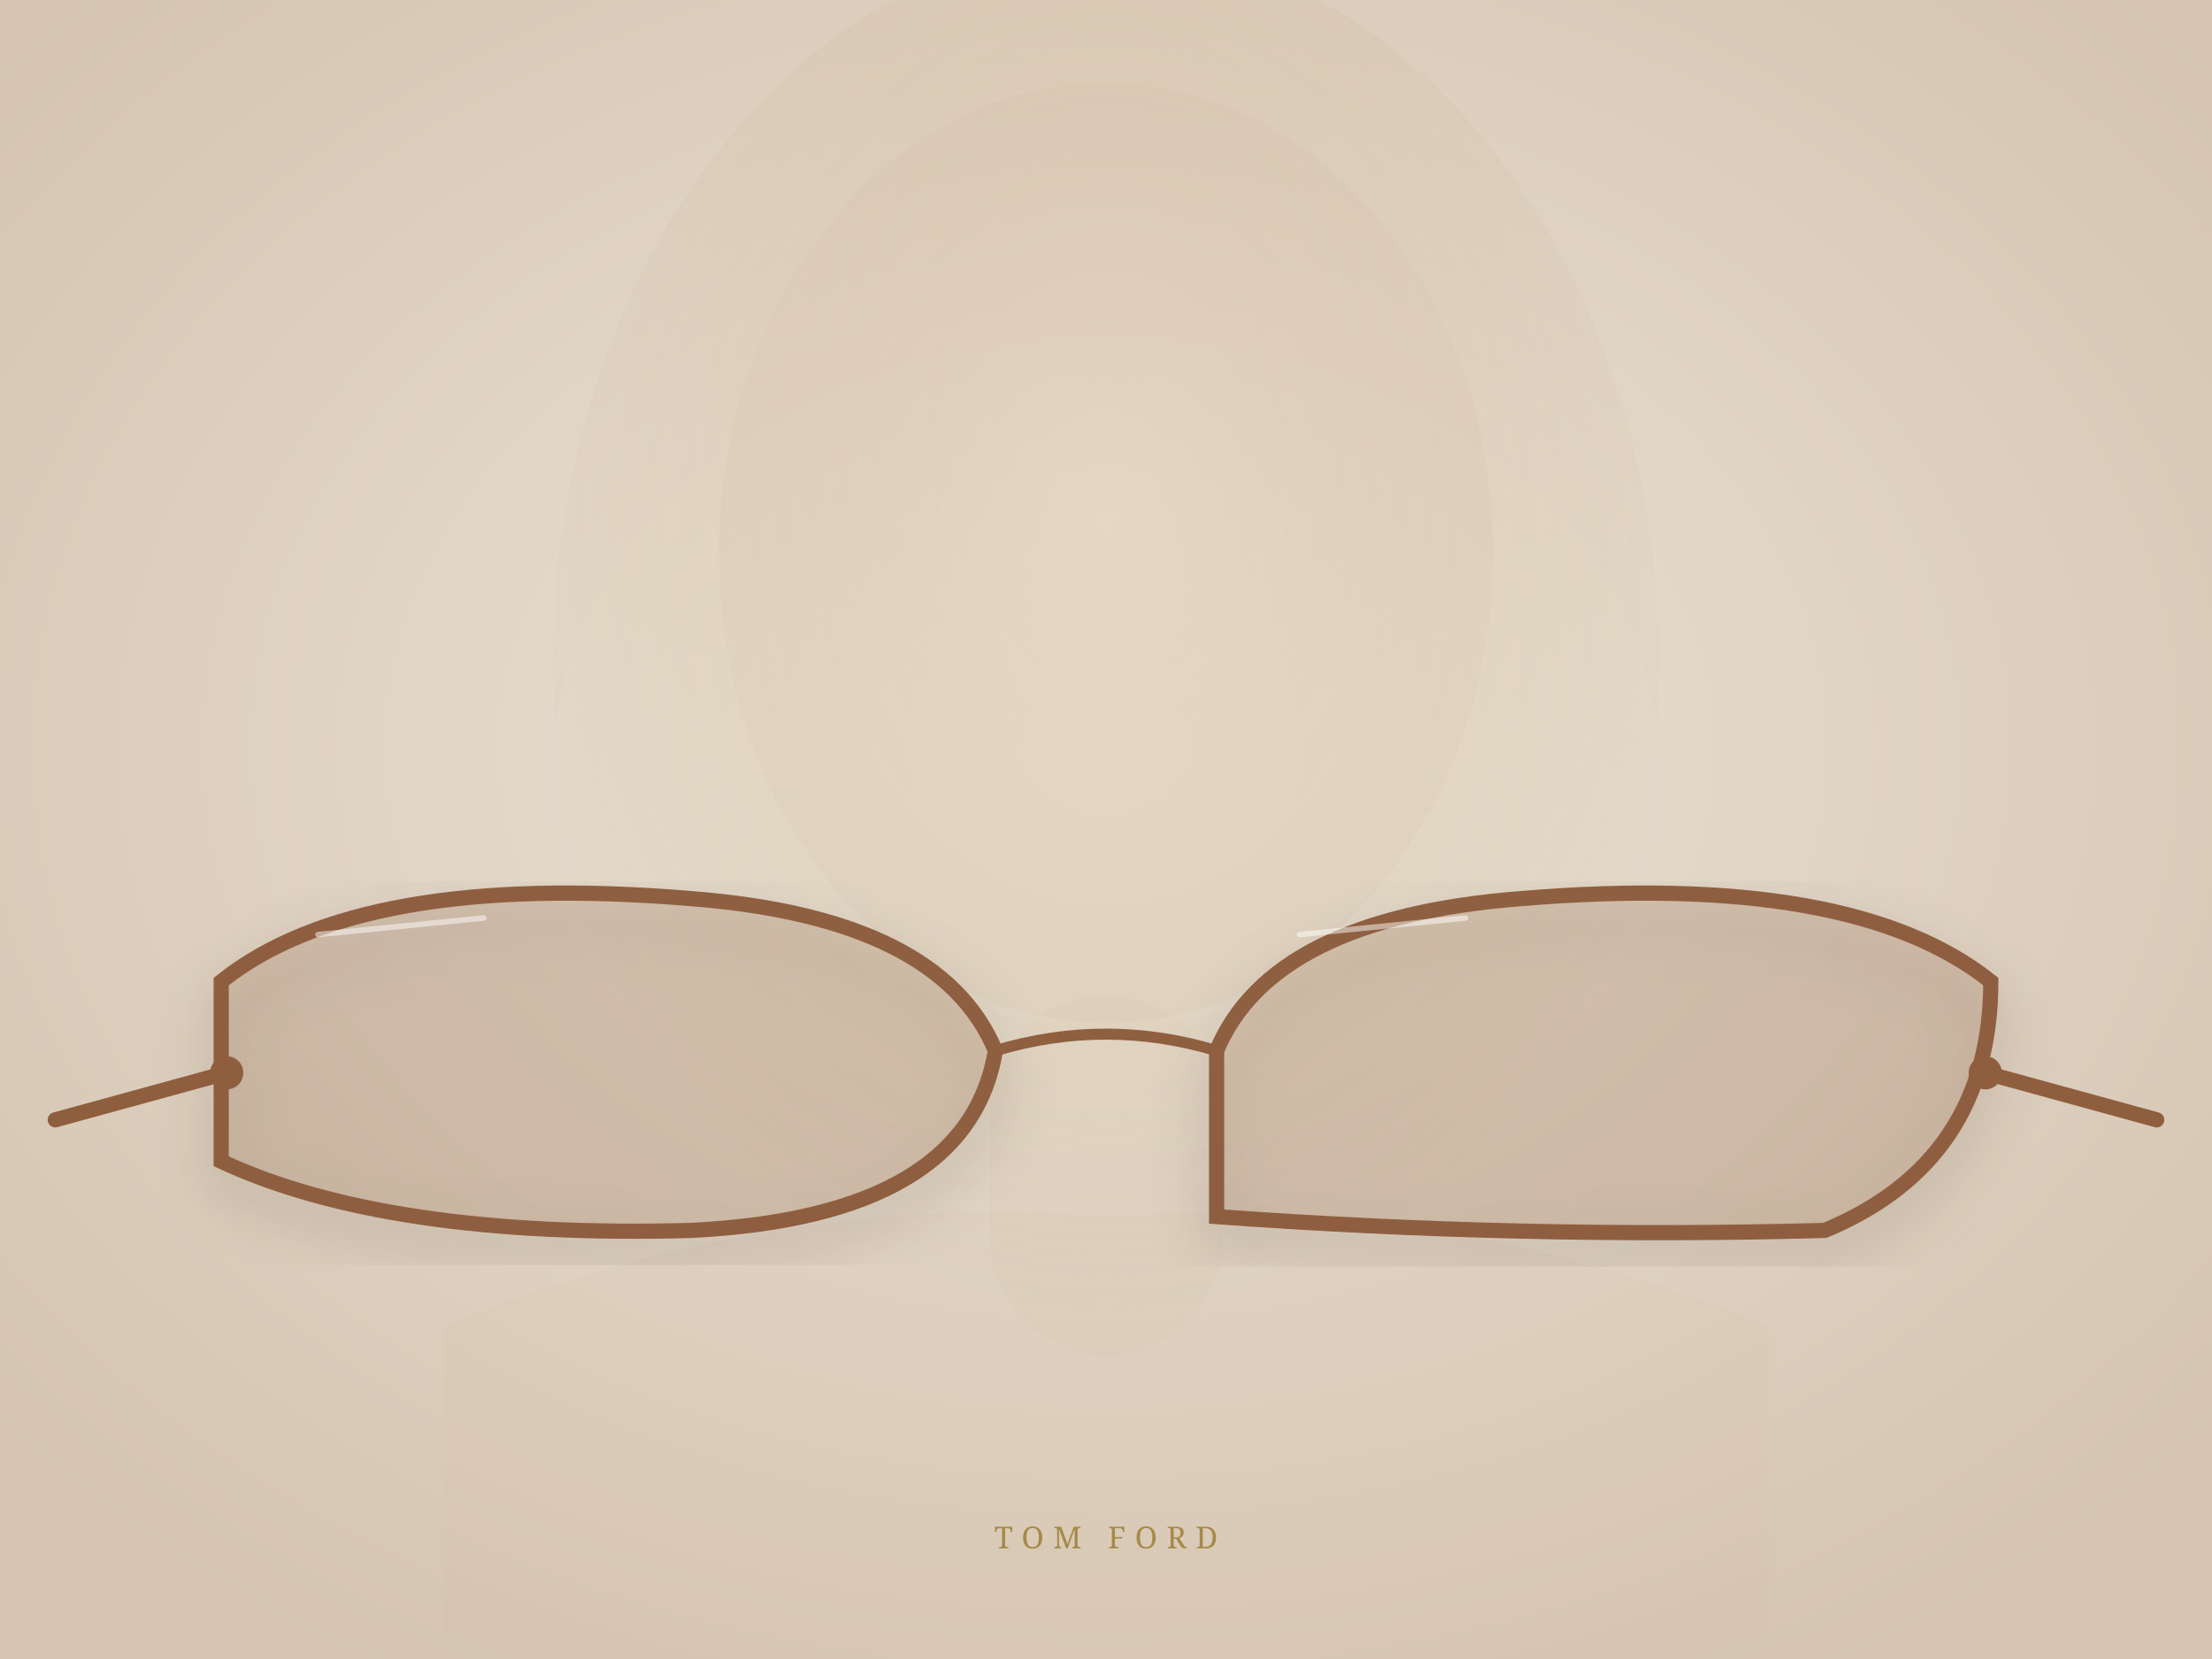
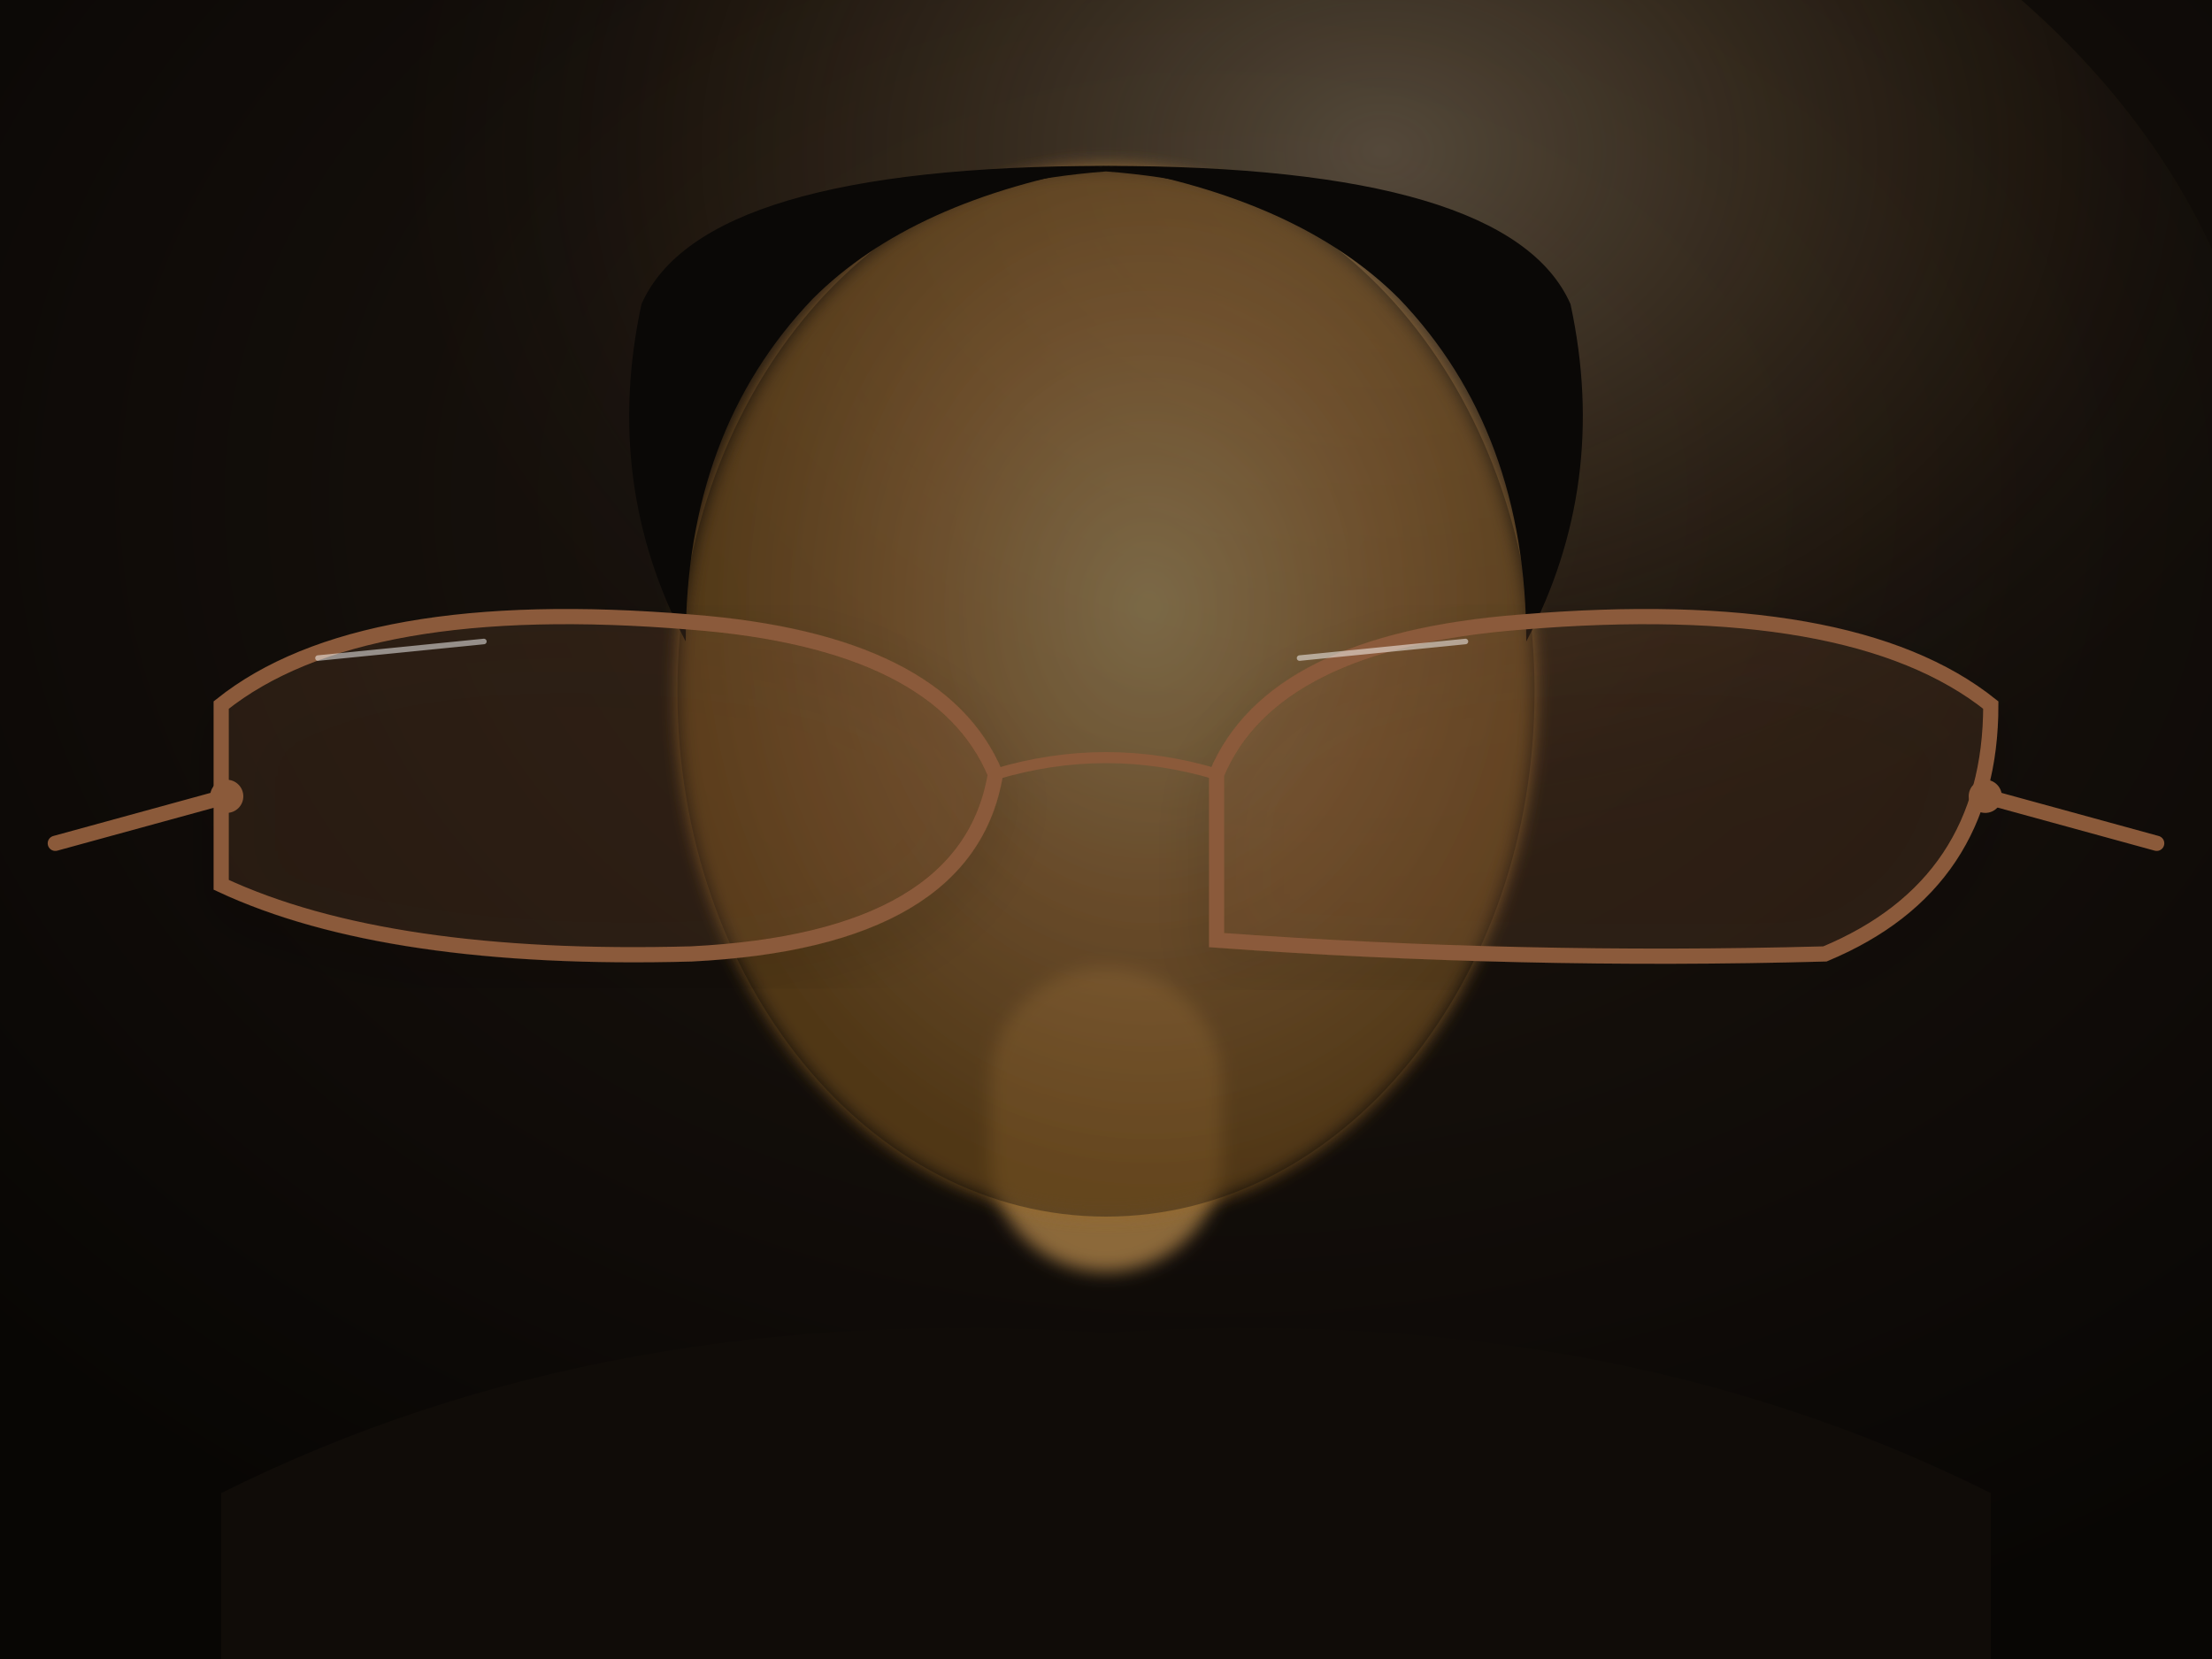
<svg xmlns="http://www.w3.org/2000/svg" viewBox="0 0 800 600" width="800" height="600">
  <defs>
-     <radialGradient id="bg" cx="50%" cy="45%" r="65%">
-       <stop offset="0%" stop-color="#EDE5D8" />
-       <stop offset="100%" stop-color="#D4C4B0" />
+     <radialGradient id="bg" cx="55%" cy="30%" r="75%">
+       <stop offset="0%" stop-color="#1E1610" />
+       <stop offset="100%" stop-color="#080604" />
    </radialGradient>
-     <radialGradient id="face" cx="50%" cy="40%" r="55%">
-       <stop offset="0%" stop-color="#E8D9C5" stop-opacity="0.6" />
-       <stop offset="100%" stop-color="#C4A882" stop-opacity="0" />
+     <radialGradient id="glow" cx="58%" cy="28%" r="50%">
+       <stop offset="0%" stop-color="#F0D8B0" stop-opacity="0.28" />
+       <stop offset="70%" stop-color="#C09050" stop-opacity="0.05" />
+       <stop offset="100%" stop-color="#080604" stop-opacity="0" />
    </radialGradient>
+     <radialGradient id="skinGrad" cx="55%" cy="42%" r="55%">
+       <stop offset="0%" stop-color="#E8C888" />
+       <stop offset="50%" stop-color="#C89050" />
+       <stop offset="100%" stop-color="#986828" />
+     </radialGradient>
+     <filter id="faceSoft" x="-10%" y="-10%" width="120%" height="120%">
+       <feGaussianBlur stdDeviation="3" />
+     </filter>
  </defs>
  <rect width="800" height="600" fill="url(#bg)" />
-   <ellipse cx="400" cy="240" rx="200" ry="260" fill="url(#face)" />
-   <ellipse cx="400" cy="200" rx="140" ry="170" fill="#C9B49A" opacity="0.12" />
-   <rect x="358" y="360" width="84" height="130" rx="42" fill="#C9B49A" opacity="0.10" />
-   <path d="M 160,480 Q 280,430 400,440 Q 520,430 640,480 L 640,600 L 160,600 Z" fill="#C9B49A" opacity="0.10" />
-   <g transform="translate(0, 80)">
+   <ellipse cx="440" cy="180" rx="380" ry="280" fill="url(#glow)" />
+   <path d="M 80,540 Q 220,470 400,482 Q 580,470 720,540 L 720,600 L 80,600 Z" fill="#100C08" />
+   <rect x="358" y="350" width="84" height="110" rx="42" fill="#C09050" filter="url(#faceSoft)" opacity="0.7" />
+   <ellipse cx="400" cy="250" rx="155" ry="190" fill="url(#skinGrad)" filter="url(#faceSoft)" opacity="0.75" />
+   <ellipse cx="400" cy="250" rx="155" ry="190" fill="#080604" opacity="0.35" style="transform-origin: left center" />
+   <path d="M 250,180 Q 235,80 400,60 Q 565,80 550,180 Q 520,100 480,80 Q 440,65 400,62 Q 360,65 320,80 Q 276,100 250,180 Z" fill="#0C0906" />
+   <path d="M 248,232 Q 218,175 232,110 Q 254,60 400,60 Q 330,72 294,108 Q 248,156 248,232 Z" fill="#0A0806" />
+   <path d="M 552,232 Q 582,175 568,110 Q 546,60 400,60 Q 470,72 506,108 Q 552,156 552,232 Z" fill="#0A0806" />
+   <g transform="translate(0, -20)">
    <defs>
      <filter id="sh">
        <feDropShadow dx="0" dy="8" stdDeviation="10" flood-opacity="0.22" />
      </filter>
    </defs>
    <path d="M 80,275 Q 130,235 250,245 Q 340,252 360,300 Q 350,360 250,365 Q 140,368 80,340 Z" fill="rgba(139,90,58,0.18)" stroke="#8B5A3A" stroke-width="5.5" filter="url(#sh)" />
    <path d="M 440,300 Q 460,252 550,245 Q 670,235 720,275 Q 720,340 660,365 Q 550,368 440,360 Z" fill="rgba(139,90,58,0.18)" stroke="#8B5A3A" stroke-width="5.5" filter="url(#sh)" />
    <path d="M 360,300 Q 400,288 440,300" fill="none" stroke="#8B5A3A" stroke-width="4" stroke-linecap="round" />
    <line x1="82" y1="308" x2="20" y2="325" stroke="#8B5A3A" stroke-width="5.5" stroke-linecap="round" />
    <line x1="718" y1="308" x2="780" y2="325" stroke="#8B5A3A" stroke-width="5.5" stroke-linecap="round" />
    <circle cx="82" cy="308" r="6" fill="#8B5A3A" />
    <circle cx="718" cy="308" r="6" fill="#8B5A3A" />
    <line x1="115" y1="258" x2="175" y2="252" stroke="white" stroke-width="2" stroke-opacity="0.5" stroke-linecap="round" />
    <line x1="470" y1="258" x2="530" y2="252" stroke="white" stroke-width="2" stroke-opacity="0.5" stroke-linecap="round" />
  </g>
-   <text x="400" y="560" text-anchor="middle" font-family="Garamond, Georgia, serif" font-size="11" letter-spacing="0.3em" fill="#8B6914" opacity="0.7" font-weight="400">TOM FORD</text>
-   <rect width="800" height="600" fill="url(#bg)" opacity="0.04" />
</svg>
